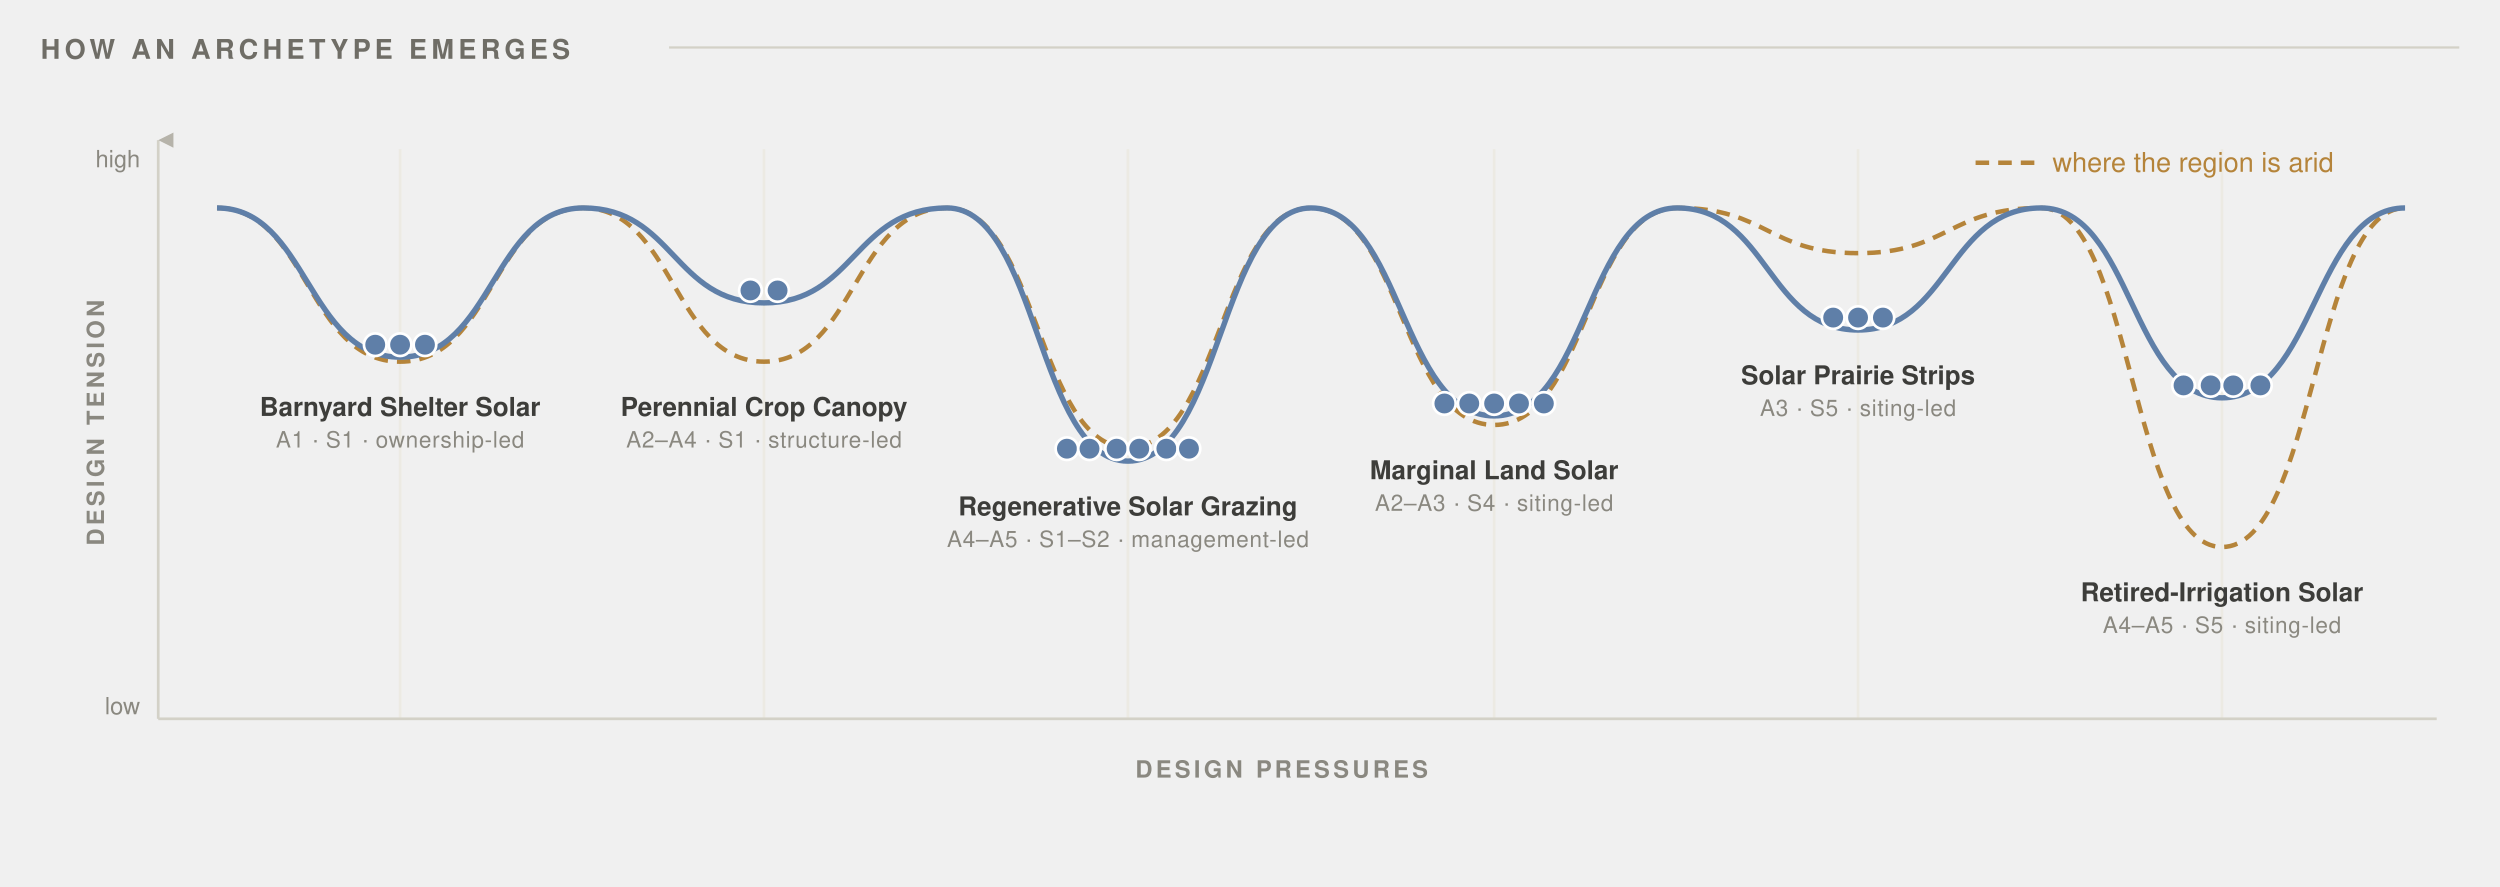
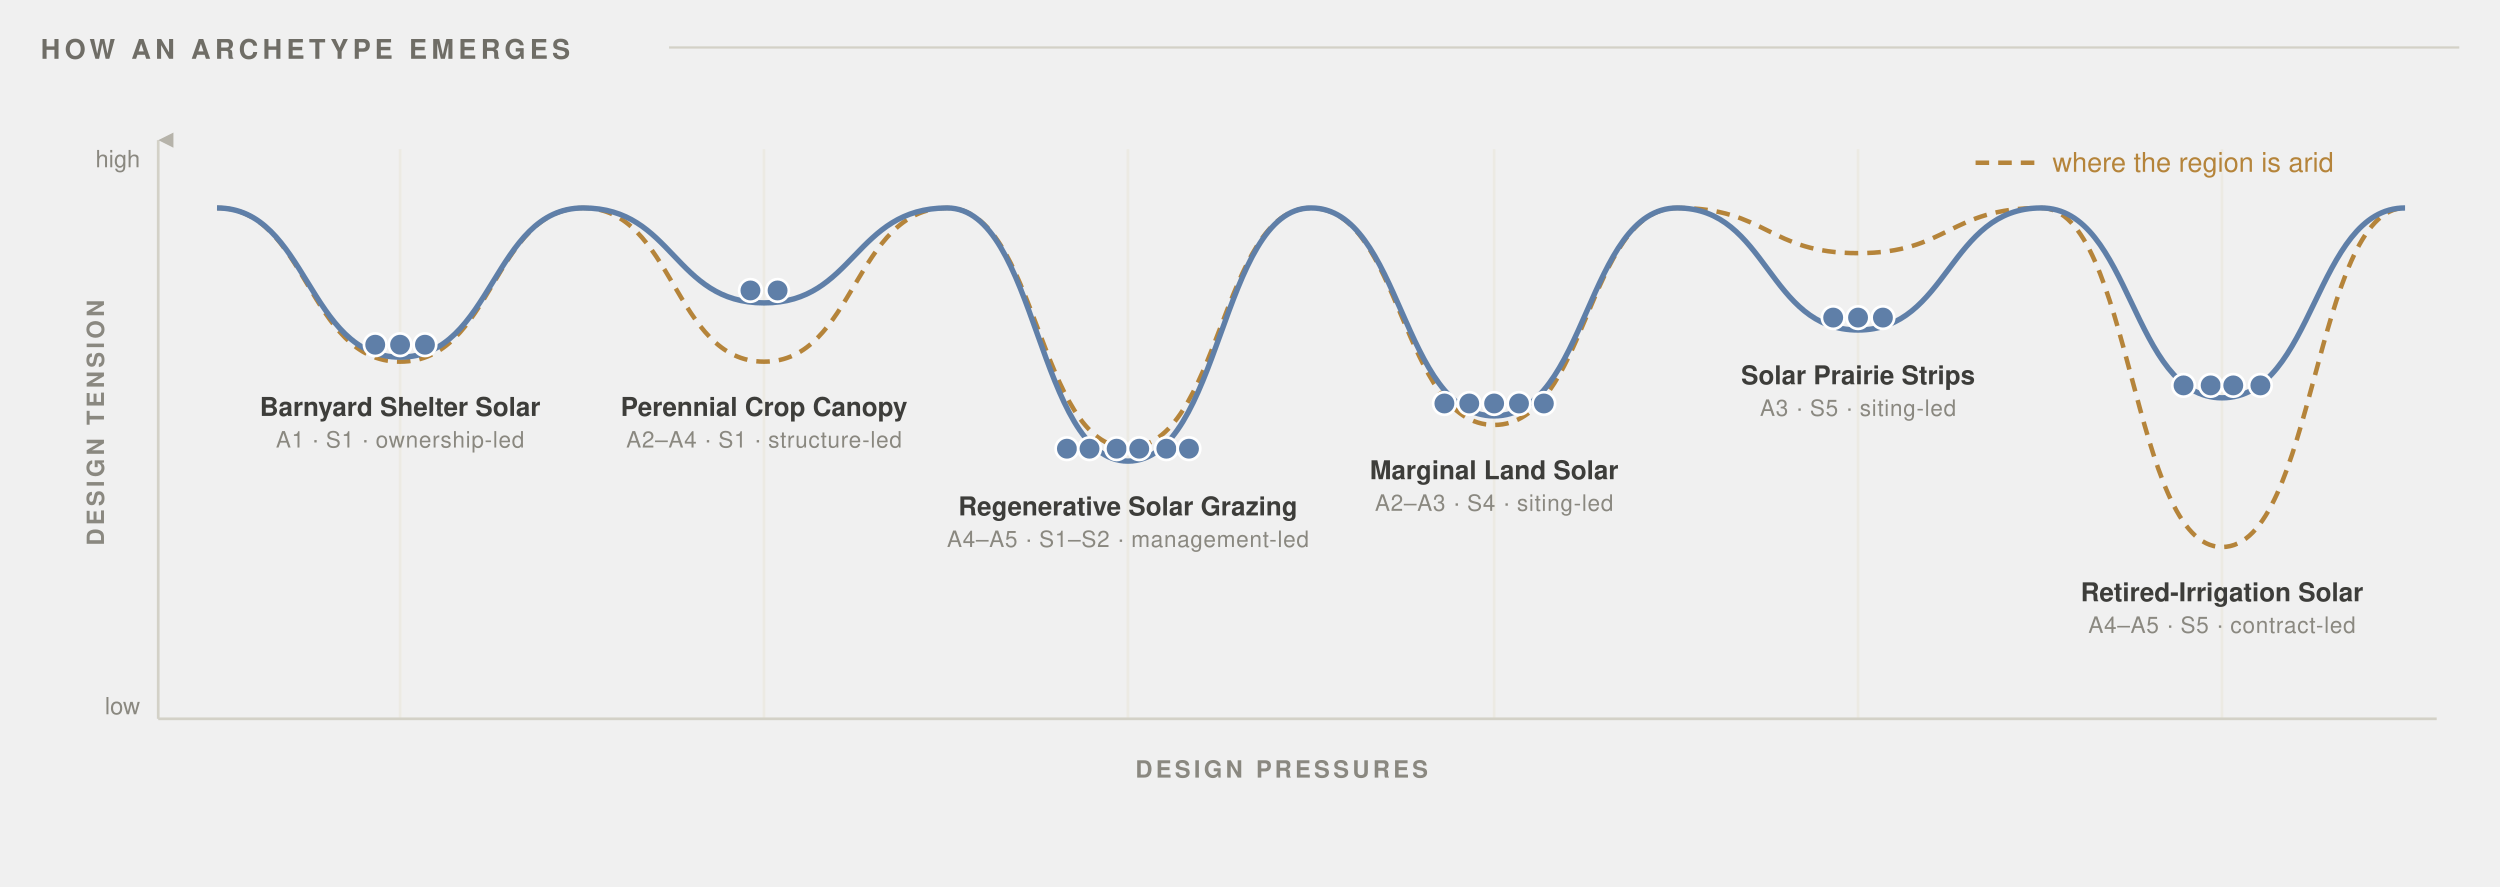
<svg xmlns="http://www.w3.org/2000/svg" width="1106" height="392" viewBox="0 0 1106 392" role="img">
  <style>
text{font-family:ui-sans-serif,system-ui,-apple-system,"Segoe UI",Helvetica,Arial,sans-serif}
.hd{font-size:12px;font-weight:700;letter-spacing:.16em;fill:#6f6d66}
.ax{font-size:10.5px;font-weight:700;letter-spacing:.14em;fill:#8a8880}
.an{font-size:10.5px;fill:#8a8880}
.ky{font-size:12px;fill:#b5843a}
.fm{font-size:11.5px;font-weight:600;fill:#3d3d3a;text-anchor:middle}
.cd{font-size:10px;letter-spacing:.03em;fill:#8a8880;text-anchor:middle}
</style>
  <defs>
    <marker id="up" viewBox="0 0 10 10" refX="5" refY="1" markerWidth="7" markerHeight="7" orient="auto">
      <path d="M1,9 L5,1 L9,9 z" fill="#b6b3aa" />
    </marker>
  </defs>
  <text class="hd" x="18" y="26">HOW AN ARCHETYPE EMERGES</text>
  <path d="M296,21 H1088" stroke="#d3d1c7" stroke-width="1" />
  <g stroke="#eceae3" stroke-width="1.2">
    <path d="M177,66 V318 M338,66 V318 M499,66 V318 M661,66 V318 M822,66 V318 M983,66 V318" />
  </g>
  <path d="M70,318 V62" fill="none" stroke="#d3d1c7" stroke-width="1.2" marker-end="url(#up)" />
  <path d="M70,318 H1078" fill="none" stroke="#d3d1c7" stroke-width="1.2" />
  <text class="an" x="62" y="74" text-anchor="end">high</text>
  <text class="an" x="62" y="316" text-anchor="end">low</text>
  <text class="ax" x="46" y="187" text-anchor="middle" transform="rotate(-90 46 187)">DESIGN TENSION</text>
  <text class="ax" x="567" y="344" text-anchor="middle">DESIGN PRESSURES</text>
  <path d="M96,92 C136,92 136,160 177,160 C218,160 218,92 258,92 C298,92 298,160 338,160 C378,160 378,92 419,92 C459,92 459,198 499,198 C540,198 540,92 580,92 C620,92 620,188 661,188 C702,188 702,92 742,92 C782,92 782,112 822,112 C862,112 862,92 903,92 C943,92 943,242 983,242 C1024,242 1024,92 1064,92" fill="none" stroke="#b5843a" stroke-width="2" stroke-dasharray="6 4" />
  <path d="M96,92 C136,92 136,158 177,158 C218,158 218,92 258,92 C298,92 298,134 338,134 C378,134 378,92 419,92 C459,92 459,204 499,204 C540,204 540,92 580,92 C620,92 620,184 661,184 C702,184 702,92 742,92 C782,92 782,146 822,146 C862,146 862,92 903,92 C943,92 943,176 983,176 C1024,176 1024,92 1064,92" fill="none" stroke="#5f7fa8" stroke-width="2.4" />
  <circle cx="166" cy="152.5" r="5" fill="#5f7fa8" stroke="#ffffff" stroke-width="1.2" />
  <circle cx="177" cy="152.5" r="5" fill="#5f7fa8" stroke="#ffffff" stroke-width="1.2" />
  <circle cx="188" cy="152.5" r="5" fill="#5f7fa8" stroke="#ffffff" stroke-width="1.2" />
  <circle cx="332" cy="128.5" r="5" fill="#5f7fa8" stroke="#ffffff" stroke-width="1.2" />
  <circle cx="344" cy="128.5" r="5" fill="#5f7fa8" stroke="#ffffff" stroke-width="1.2" />
  <circle cx="472" cy="198.5" r="5" fill="#5f7fa8" stroke="#ffffff" stroke-width="1.2" />
  <circle cx="482" cy="198.5" r="5" fill="#5f7fa8" stroke="#ffffff" stroke-width="1.2" />
  <circle cx="494" cy="198.5" r="5" fill="#5f7fa8" stroke="#ffffff" stroke-width="1.2" />
  <circle cx="504" cy="198.5" r="5" fill="#5f7fa8" stroke="#ffffff" stroke-width="1.2" />
  <circle cx="516" cy="198.5" r="5" fill="#5f7fa8" stroke="#ffffff" stroke-width="1.2" />
  <circle cx="526" cy="198.5" r="5" fill="#5f7fa8" stroke="#ffffff" stroke-width="1.2" />
  <circle cx="639" cy="178.5" r="5" fill="#5f7fa8" stroke="#ffffff" stroke-width="1.2" />
  <circle cx="650" cy="178.5" r="5" fill="#5f7fa8" stroke="#ffffff" stroke-width="1.2" />
  <circle cx="661" cy="178.5" r="5" fill="#5f7fa8" stroke="#ffffff" stroke-width="1.2" />
  <circle cx="672" cy="178.5" r="5" fill="#5f7fa8" stroke="#ffffff" stroke-width="1.2" />
  <circle cx="683" cy="178.5" r="5" fill="#5f7fa8" stroke="#ffffff" stroke-width="1.2" />
  <circle cx="811" cy="140.5" r="5" fill="#5f7fa8" stroke="#ffffff" stroke-width="1.2" />
  <circle cx="822" cy="140.5" r="5" fill="#5f7fa8" stroke="#ffffff" stroke-width="1.2" />
  <circle cx="833" cy="140.5" r="5" fill="#5f7fa8" stroke="#ffffff" stroke-width="1.2" />
  <circle cx="966" cy="170.5" r="5" fill="#5f7fa8" stroke="#ffffff" stroke-width="1.2" />
  <circle cx="978" cy="170.5" r="5" fill="#5f7fa8" stroke="#ffffff" stroke-width="1.2" />
  <circle cx="988" cy="170.5" r="5" fill="#5f7fa8" stroke="#ffffff" stroke-width="1.2" />
  <circle cx="1000" cy="170.5" r="5" fill="#5f7fa8" stroke="#ffffff" stroke-width="1.2" />
  <text class="fm" x="177" y="184">Barnyard Shelter Solar</text>
  <text class="cd" x="177" y="198">A1 · S1 · ownership-led</text>
  <text class="fm" x="338" y="184">Perennial Crop Canopy</text>
  <text class="cd" x="338" y="198">A2–A4 · S1 · structure-led</text>
  <text class="fm" x="499" y="228">Regenerative Solar Grazing</text>
  <text class="cd" x="499" y="242">A4–A5 · S1–S2 · management-led</text>
  <text class="fm" x="661" y="212">Marginal Land Solar</text>
  <text class="cd" x="661" y="226">A2–A3 · S4 · siting-led</text>
  <text class="fm" x="822" y="170">Solar Prairie Strips</text>
  <text class="cd" x="822" y="184">A3 · S5 · siting-led</text>
  <text class="fm" x="983" y="266">Retired-Irrigation Solar</text>
-   <text class="cd" x="983" y="280">A4–A5 · S5 · siting-led</text>
+   <text class="cd" x="983" y="280">A4–A5 · S5 · contract-led</text>
  <path d="M874,72 h26" fill="none" stroke="#b5843a" stroke-width="2" stroke-dasharray="6 4" />
  <text class="ky" x="908" y="76">where the region is arid</text>
</svg>
